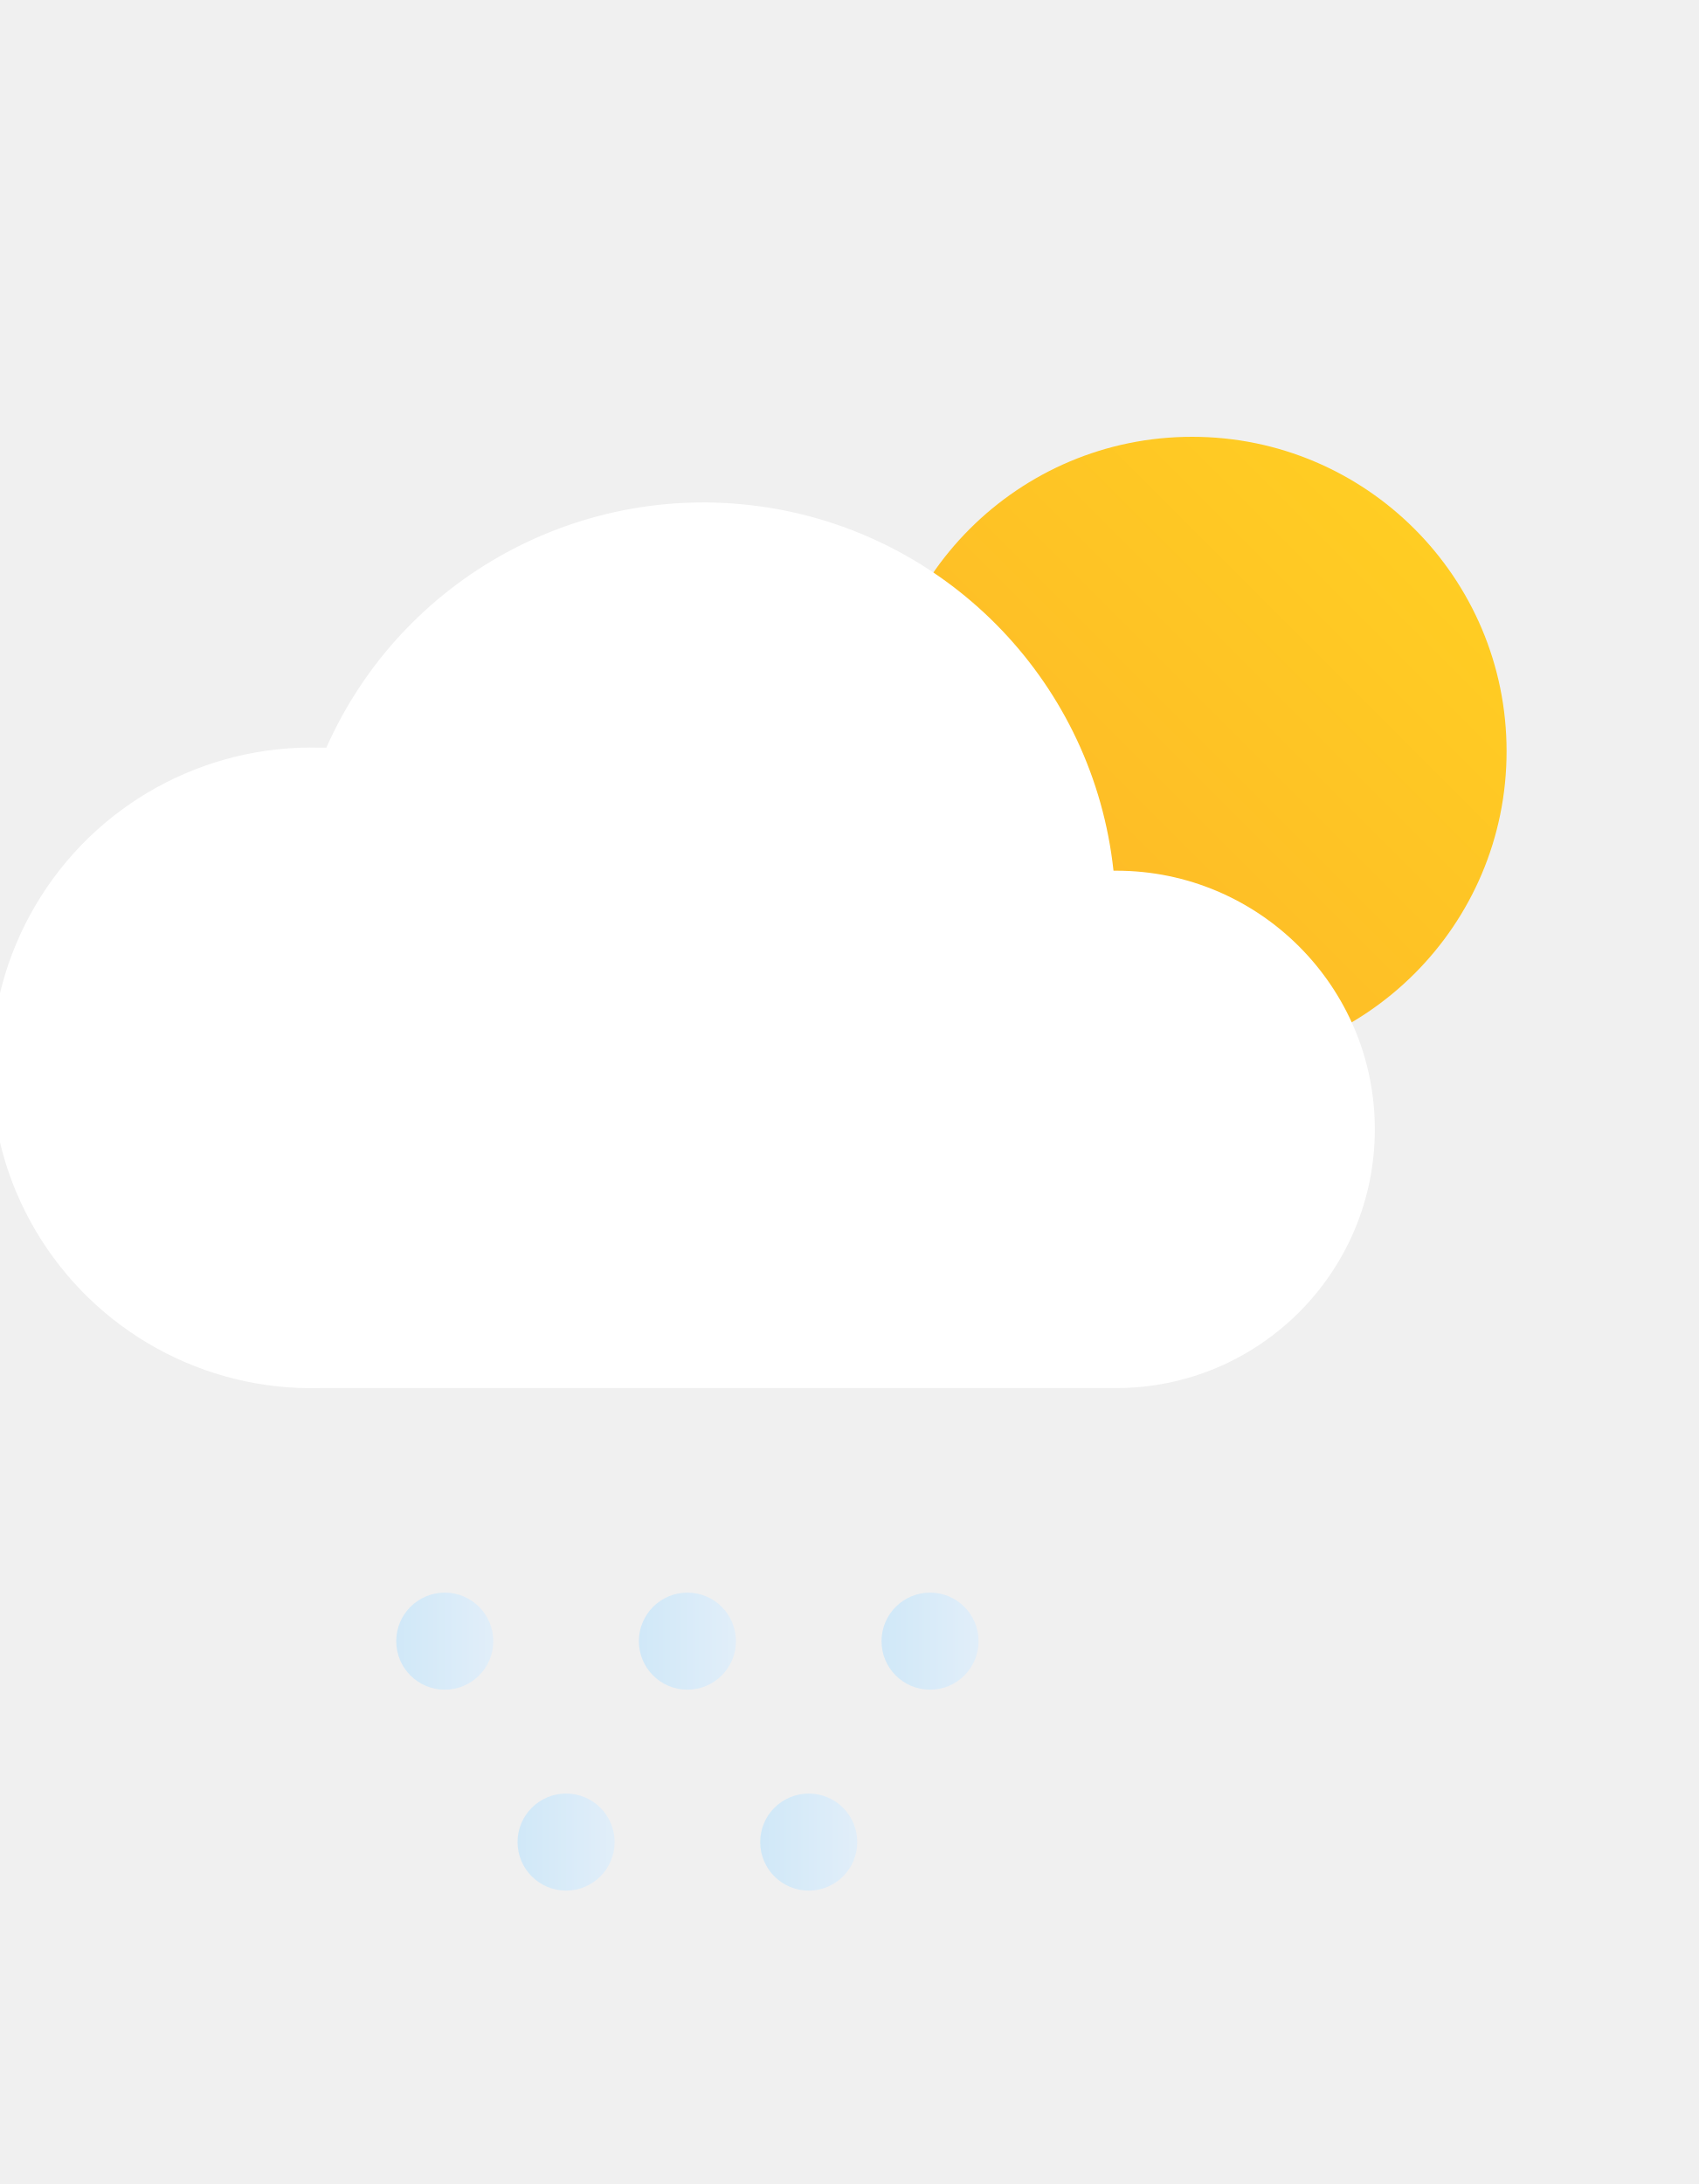
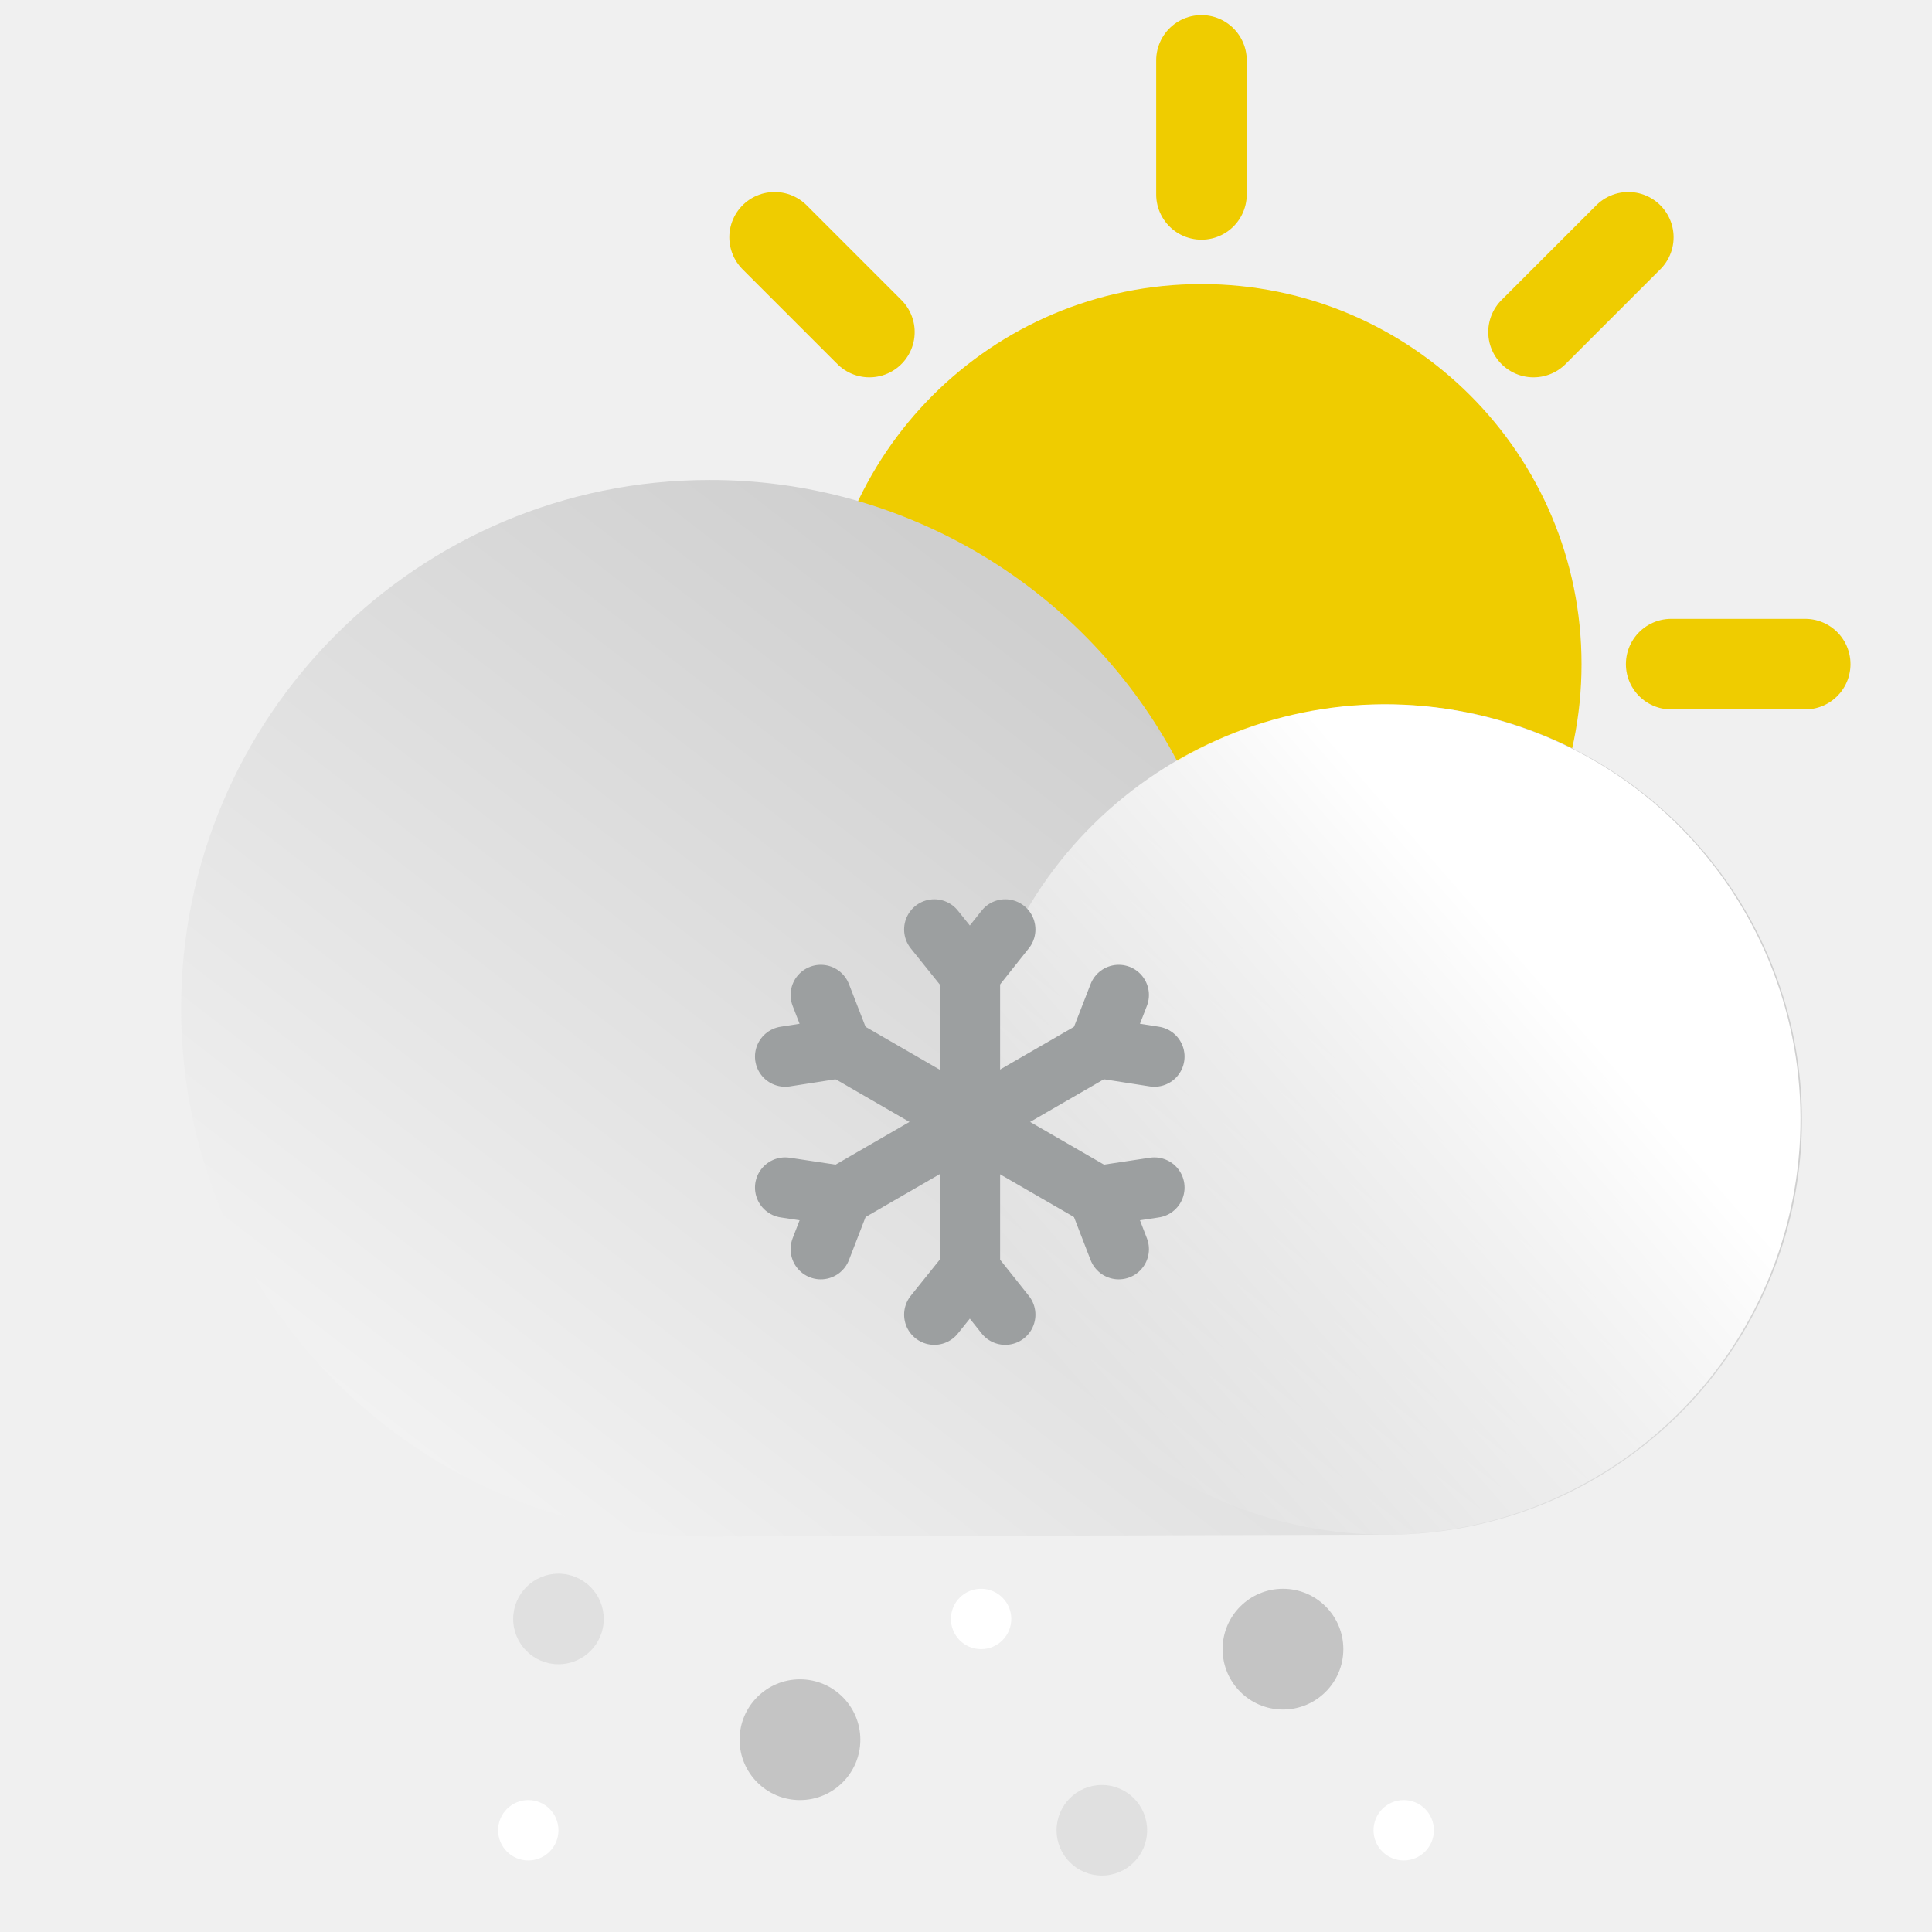
- <svg xmlns="http://www.w3.org/2000/svg" xmlns:xlink="http://www.w3.org/1999/xlink" viewBox="0 -18 70 90">
+ <svg xmlns="http://www.w3.org/2000/svg" data-name="Layer 1" id="Layer_1" viewBox="0 0 64 64">
  <defs>
-     <style>.cls-1{fill:url(#New_Gradient_Swatch_1);}.cls-2{fill:url(#New_Gradient_Swatch_copy_2);}.cls-3{fill:url(#New_Gradient_Swatch_copy_2-2);}.cls-4{fill:url(#New_Gradient_Swatch_copy_2-3);}.cls-5{fill:url(#New_Gradient_Swatch_copy_2-4);}.cls-6{fill:url(#New_Gradient_Swatch_copy_2-5);}.cls-7{fill:#fff;}</style>
-     <linearGradient id="New_Gradient_Swatch_1" x1="39.96" y1="22.13" x2="58.29" y2="3.8" gradientUnits="userSpaceOnUse">
-       <stop offset="0" stop-color="#fdb728" />
-       <stop offset="1" stop-color="#ffcd23" />
+     <style>.cls-1{fill:#efcc00;}.cls-2,.cls-5{fill:none;stroke-linecap:round;stroke-miterlimit:10;}.cls-2{stroke:#efcc00;stroke-width:3px;}.cls-3{fill:url(#linear-gradient);}.cls-4{fill:url(#linear-gradient-2);}.cls-5{stroke:#9c9fa0;stroke-width:2px;}.cls-6{fill:#c4c4c4;}.cls-7{fill:#e0e0e0;}.cls-8{fill:#fff;}</style>
+     <linearGradient gradientTransform="matrix(-1, 0, 0, 1, -526.2, 0)" gradientUnits="userSpaceOnUse" id="linear-gradient" x1="-545.28" x2="-566.37" y1="52.39" y2="25.08">
+       <stop offset="0" stop-color="#f2f2f2" />
+       <stop offset="1" stop-color="#cfcfcf" />
    </linearGradient>
-     <linearGradient id="New_Gradient_Swatch_copy_2" x1="16.33" y1="49.63" x2="20.33" y2="49.63" gradientUnits="userSpaceOnUse">
-       <stop offset="0" stop-color="#d0e8f8" />
-       <stop offset="1" stop-color="#e1eef9" />
+     <linearGradient gradientTransform="matrix(0, -1, -1, 0, 15.44, -585.77)" gradientUnits="userSpaceOnUse" id="linear-gradient-2" x1="-626.95" x2="-615.34" y1="-36.67" y2="-19.02">
+       <stop offset="0.02" stop-color="#fff" />
+       <stop offset="1" stop-color="#fff" stop-opacity="0" />
    </linearGradient>
-     <linearGradient id="New_Gradient_Swatch_copy_2-2" x1="26.33" y1="49.63" x2="30.33" y2="49.63" xlink:href="#New_Gradient_Swatch_copy_2" />
-     <linearGradient id="New_Gradient_Swatch_copy_2-3" x1="36.33" y1="49.63" x2="40.33" y2="49.63" xlink:href="#New_Gradient_Swatch_copy_2" />
-     <linearGradient id="New_Gradient_Swatch_copy_2-4" x1="21.33" y1="57.91" x2="25.33" y2="57.91" xlink:href="#New_Gradient_Swatch_copy_2" />
-     <linearGradient id="New_Gradient_Swatch_copy_2-5" x1="31.33" y1="57.91" x2="35.33" y2="57.91" xlink:href="#New_Gradient_Swatch_copy_2" />
  </defs>
-   <g id="Слой_2" data-name="Слой 2">
-     <g id="Icons">
-       <g id="Blizzard">
-         <circle class="cls-1" cx="49.13" cy="12.96" r="12.96" />
-         <circle class="cls-2" cx="18.33" cy="49.63" r="2" />
-         <circle class="cls-3" cx="28.33" cy="49.63" r="2" />
-         <circle class="cls-4" cx="38.33" cy="49.63" r="2" />
-         <circle class="cls-5" cx="23.33" cy="57.91" r="2" />
-         <circle class="cls-6" cx="33.33" cy="57.91" r="2" />
-         <path class="cls-7" d="M46,39.2a10.66,10.66,0,1,0,0-21.32h-.11a17,17,0,0,0-32.44-5.07H13.2a13.2,13.2,0,1,0,0,26.39" />
-       </g>
-     </g>
-   </g>
+   <circle class="cls-1" cx="39.8" cy="22" r="12.59" />
+   <line class="cls-2" x1="39.8" x2="39.8" y1="2" y2="6.44" />
+   <line class="cls-2" x1="39.8" x2="39.8" y1="37.56" y2="42" />
+   <line class="cls-2" x1="19.8" x2="24.25" y1="22" y2="22" />
+   <line class="cls-2" x1="55.36" x2="59.8" y1="22" y2="22" />
+   <line class="cls-2" x1="25.66" x2="28.8" y1="7.86" y2="11" />
+   <line class="cls-2" x1="50.8" x2="53.94" y1="33" y2="36.14" />
+   <line class="cls-2" x1="25.66" x2="28.8" y1="36.14" y2="33" />
+   <line class="cls-2" x1="50.8" x2="53.94" y1="11" y2="7.86" />
+   <path class="cls-3" d="M23.5,15.9A17.49,17.49,0,0,1,39,25.22a13.75,13.75,0,1,1,6.92,25.62L23.5,50.9a17.5,17.5,0,0,1,0-35Z" />
+   <circle class="cls-4" cx="45.89" cy="37.09" r="13.75" transform="translate(-2.18 71.3) rotate(-74.39)" />
+   <line class="cls-5" x1="32.13" x2="32.13" y1="32.1" y2="42.23" />
+   <polyline class="cls-5" points="33.3 30.79 32.13 32.26 30.95 30.79" />
+   <polyline class="cls-5" points="30.95 43.55 32.13 42.08 33.3 43.55" />
+   <line class="cls-5" x1="36.51" x2="27.74" y1="34.63" y2="39.7" />
+   <polyline class="cls-5" points="38.24 35 36.38 34.71 37.06 32.96" />
+   <polyline class="cls-5" points="26.01 39.34 27.87 39.62 27.19 41.38" />
+   <line class="cls-5" x1="36.51" x2="27.74" y1="39.7" y2="34.63" />
+   <polyline class="cls-5" points="37.06 41.38 36.38 39.62 38.24 39.34" />
+   <polyline class="cls-5" points="27.19 32.96 27.87 34.71 26.01 35" />
+   <circle class="cls-6" cx="26.5" cy="57.63" r="2" />
+   <circle class="cls-7" cx="36.5" cy="60.63" r="1.5" />
+   <circle class="cls-7" cx="18.5" cy="53.63" r="1.5" />
+   <circle class="cls-8" cx="32.5" cy="53.63" r="1" />
+   <circle class="cls-8" cx="46.5" cy="60.63" r="1" />
+   <circle class="cls-8" cx="17.5" cy="60.63" r="1" />
+   <circle class="cls-6" cx="42.5" cy="54.63" r="2" />
</svg>
